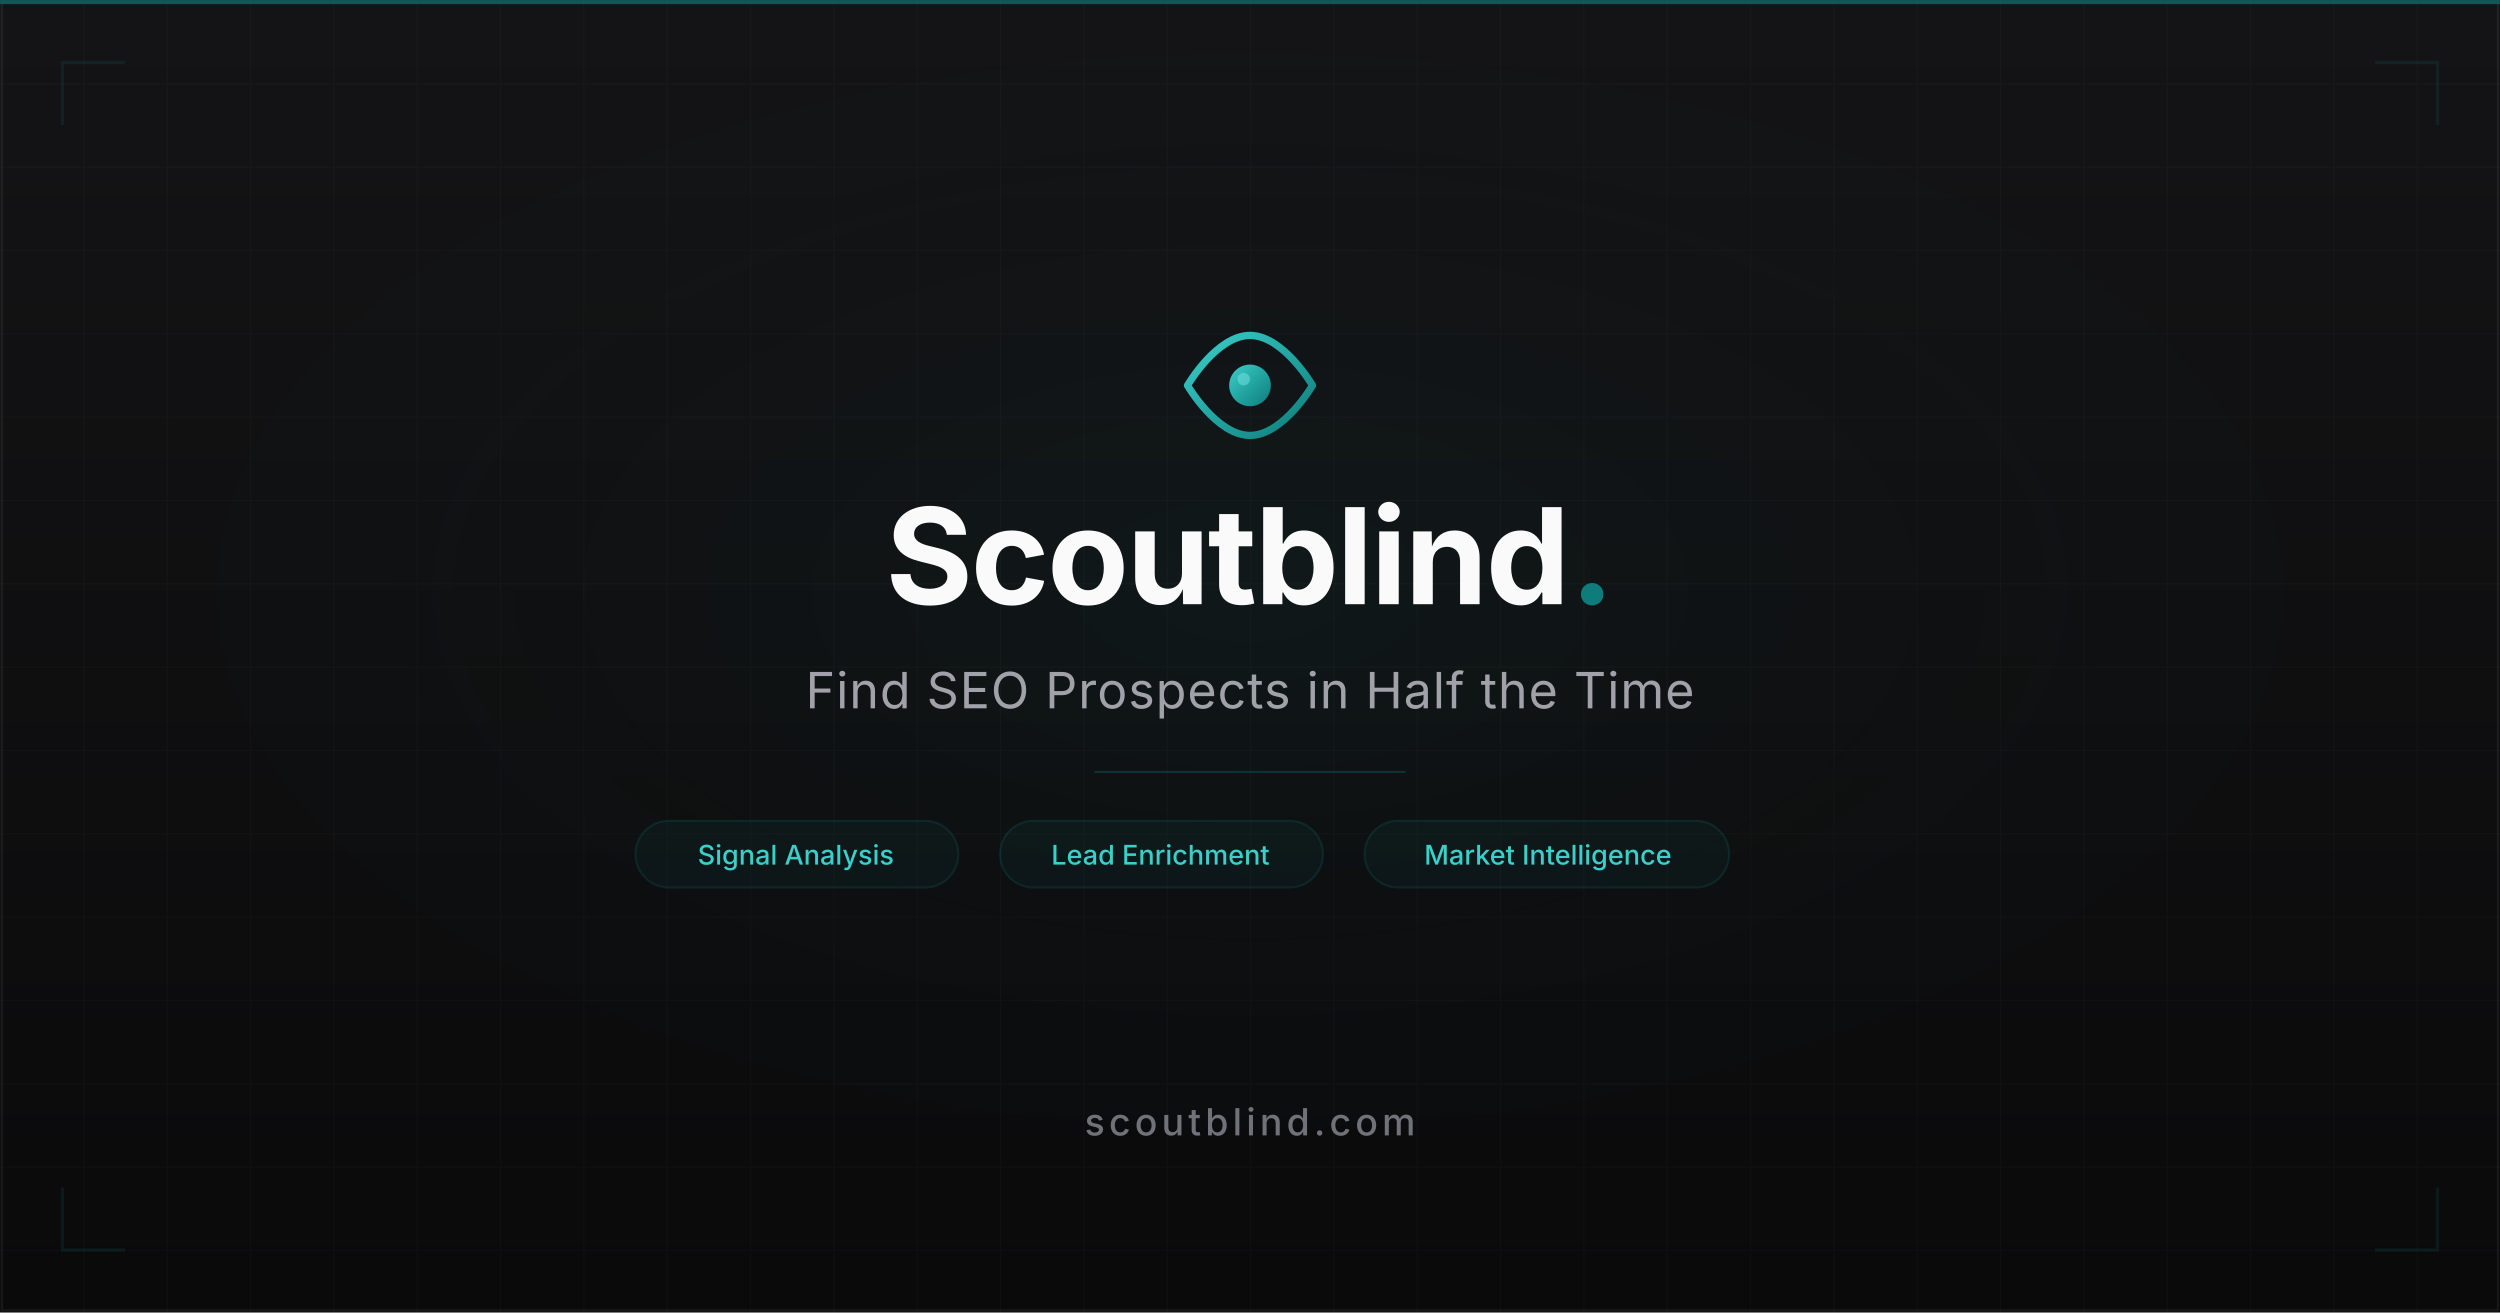
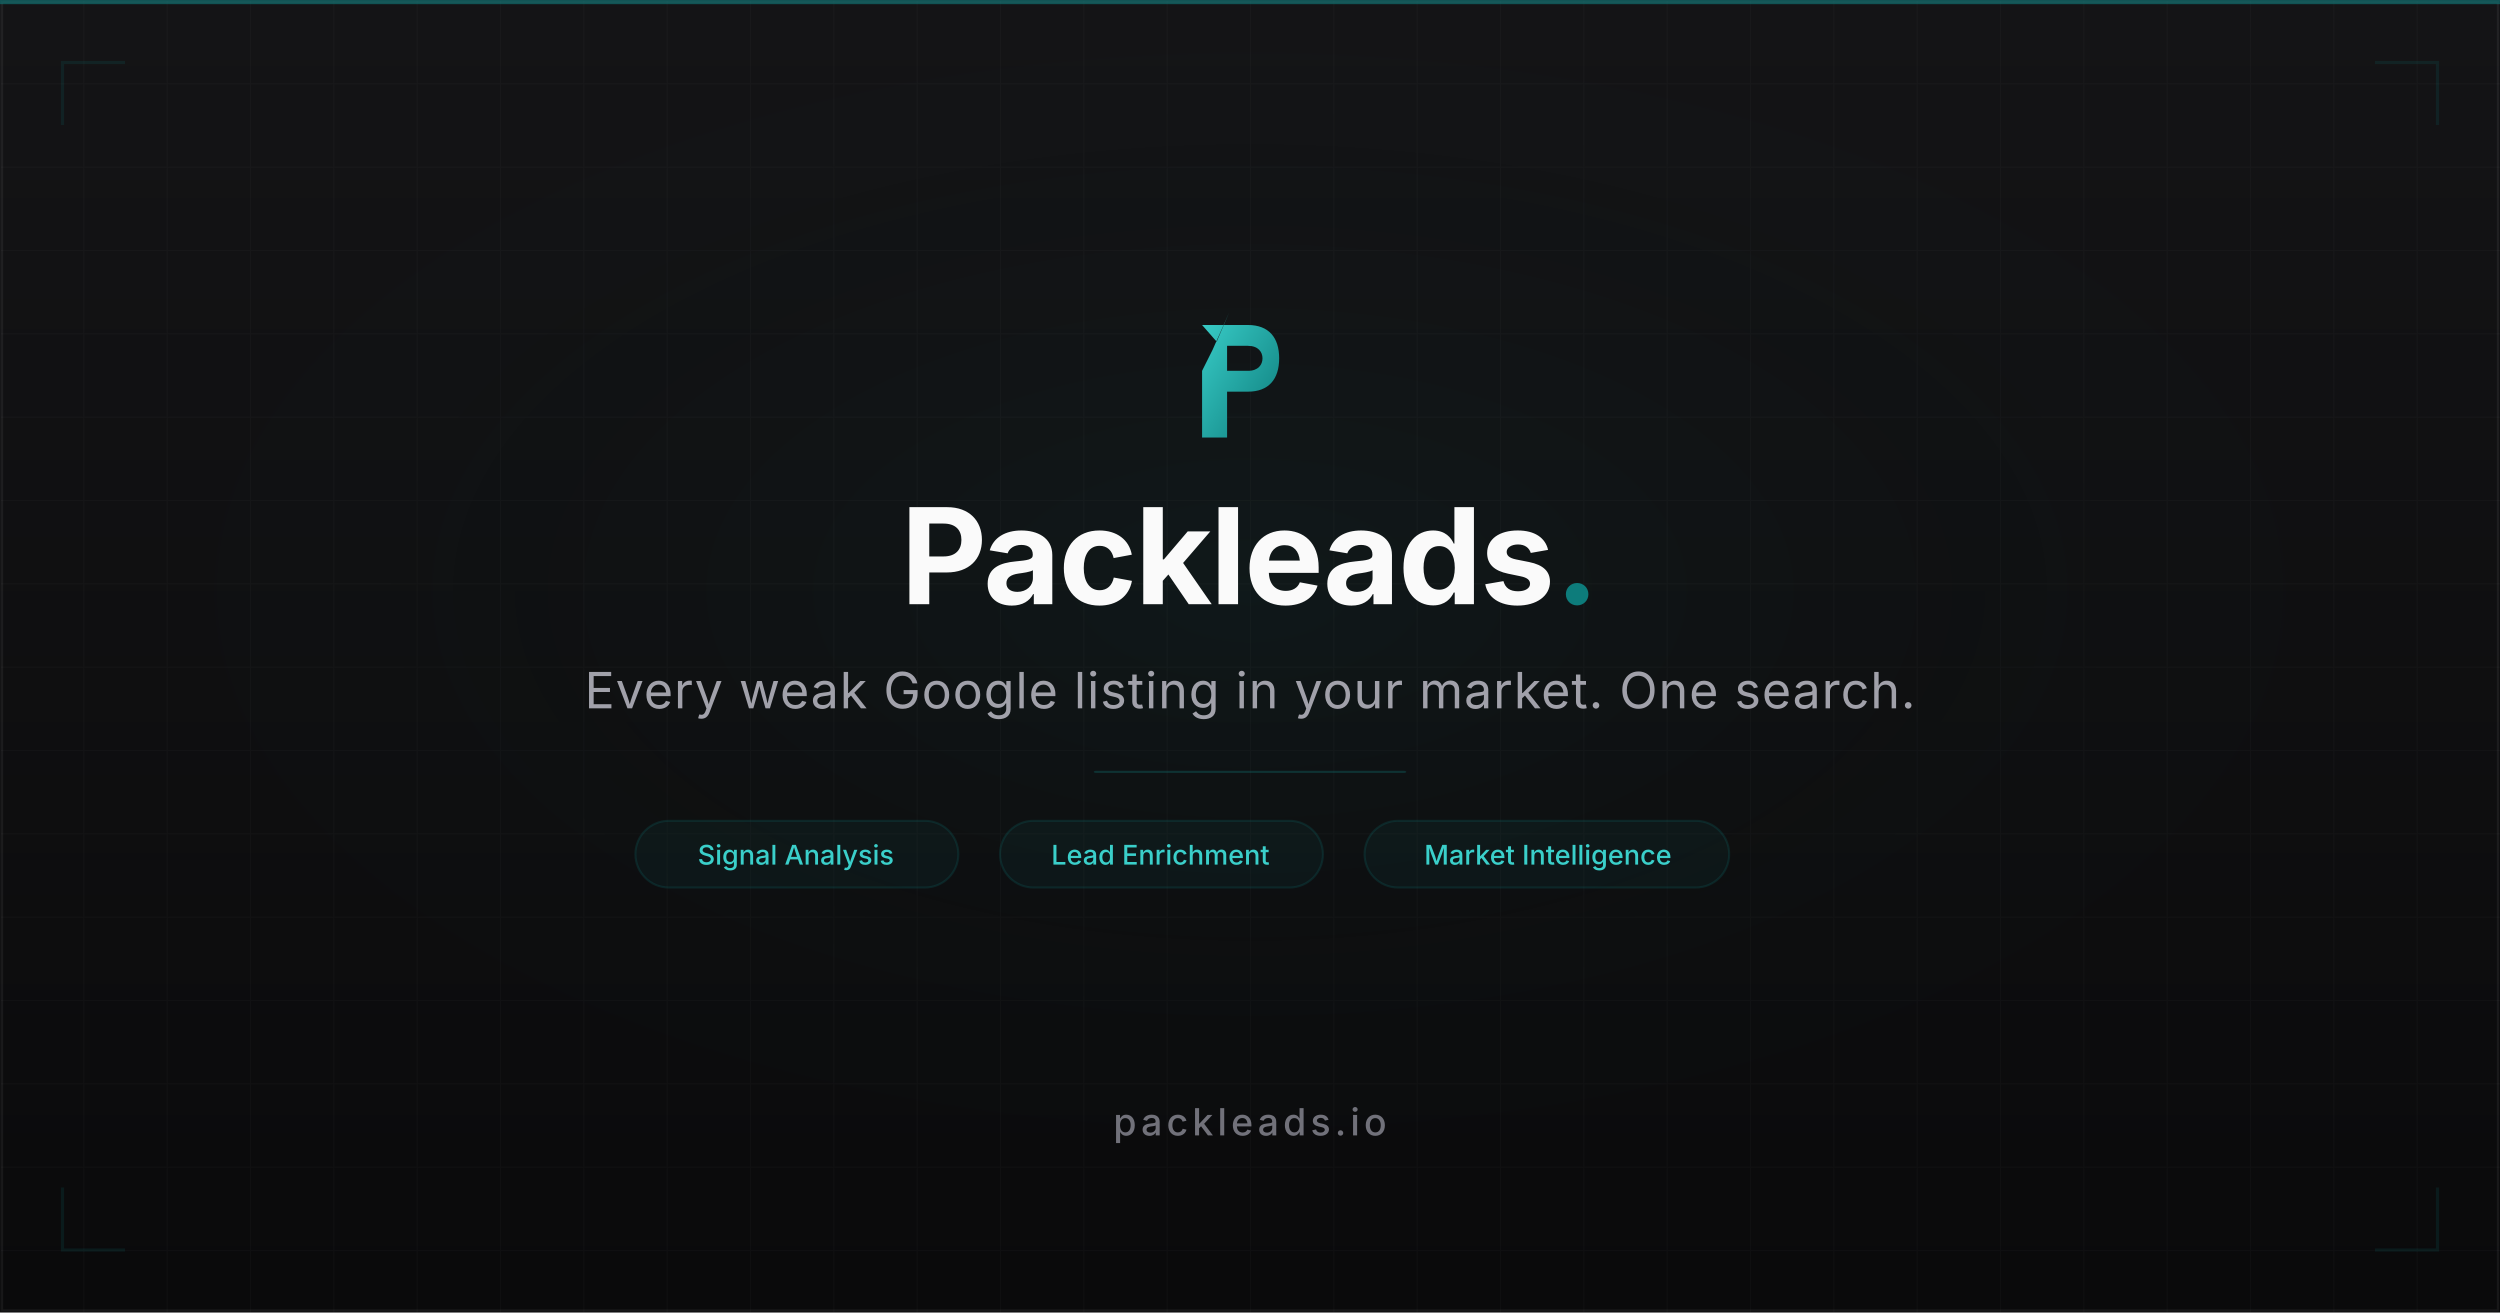
<svg xmlns="http://www.w3.org/2000/svg" width="1200" height="630" viewBox="0 0 1200 630" fill="none">
  <defs>
    <radialGradient id="glow" cx="50%" cy="45%" r="50%">
      <stop offset="0%" stop-color="#0d7c7b" stop-opacity="0.08" />
      <stop offset="100%" stop-color="#0f0f10" stop-opacity="0" />
    </radialGradient>
    <linearGradient id="bgGrad" x1="0" y1="0" x2="0" y2="1">
      <stop offset="0%" stop-color="#141416" />
      <stop offset="100%" stop-color="#0a0a0b" />
    </linearGradient>
    <linearGradient id="tealGrad" x1="0" y1="0" x2="1" y2="1">
      <stop offset="0%" stop-color="#3acfca" />
      <stop offset="100%" stop-color="#0d7c7b" />
    </linearGradient>
    <pattern id="grid" width="40" height="40" patternUnits="userSpaceOnUse">
      <path d="M 40 0 L 0 0 0 40" fill="none" stroke="#ffffff" stroke-opacity="0.02" stroke-width="1" />
    </pattern>
  </defs>
  <rect width="1200" height="630" fill="url(#bgGrad)" />
  <rect width="1200" height="630" fill="url(#grid)" />
  <rect width="1200" height="630" fill="url(#glow)" />
  <rect x="1" y="1" width="1198" height="628" rx="0" fill="none" stroke="#ffffff" stroke-opacity="0.06" />
  <rect x="0" y="0" width="1200" height="2" fill="#0d7c7b" opacity="0.6" />
-   <g transform="translate(554, 145)">
-     <path d="M46 16C30 16 16 40 16 40s14 24 30 24 30-24 30-24-14-24-30-24z" stroke="url(#tealGrad)" stroke-width="3.5" fill="none" stroke-linecap="round" stroke-linejoin="round" />
-     <circle cx="46" cy="40" r="10" fill="url(#tealGrad)" />
-     <circle cx="43" cy="37" r="3" fill="#78e3de" opacity="0.5" />
+   <g transform="translate(554, 140)">
+     <path fill-rule="evenodd" d="       M23 70 L23 38 L28 28 L36 10 L30 24 L23 16       L45 16 C55 16 60 22 60 32 C60 42 55 48 45 48       L35 48 L35 70 Z       M35 26 L45 26 C50 26 52 29 52 32 C52 35 50 38 45 38 L35 38 Z     " fill="url(#tealGrad)" />
  </g>
-   <text x="600" y="290" text-anchor="middle" font-family="'Outfit', 'Inter', system-ui, -apple-system, sans-serif" font-size="64" font-weight="700" fill="#fafafa" letter-spacing="-1">
-     Scoutblind<tspan fill="#0d7c7b">.</tspan>
+   <text x="600" y="290" text-anchor="middle" font-family="'General Sans', 'Inter', system-ui, -apple-system, sans-serif" font-size="64" font-weight="700" fill="#fafafa" letter-spacing="-1">
+     Packleads<tspan fill="#0d7c7b">.</tspan>
  </text>
-   <text x="600" y="340" text-anchor="middle" font-family="'Outfit', 'Inter', system-ui, -apple-system, sans-serif" font-size="24" font-weight="400" fill="#a1a1aa" letter-spacing="0.5">
-     Find SEO Prospects in Half the Time
+   <text x="600" y="340" text-anchor="middle" font-family="'General Sans', 'Inter', system-ui, -apple-system, sans-serif" font-size="24" font-weight="400" fill="#a1a1aa" letter-spacing="0.5">
+     Every weak Google listing in your market. One search.
  </text>
  <rect x="525" y="370" width="150" height="1" fill="#0d7c7b" opacity="0.3" rx="1" />
  <g transform="translate(600, 410)" text-anchor="middle">
    <rect x="-295" y="-16" width="155" height="32" rx="16" fill="#0d7c7b" fill-opacity="0.08" stroke="#0d7c7b" stroke-opacity="0.2" stroke-width="1" />
-     <text x="-218" y="5" font-family="'Outfit', 'Inter', system-ui, sans-serif" font-size="13" font-weight="500" fill="#3acfca">Signal Analysis</text>
+     <text x="-218" y="5" font-family="'General Sans', 'Inter', system-ui, sans-serif" font-size="13" font-weight="500" fill="#3acfca">Signal Analysis</text>
    <rect x="-120" y="-16" width="155" height="32" rx="16" fill="#0d7c7b" fill-opacity="0.08" stroke="#0d7c7b" stroke-opacity="0.2" stroke-width="1" />
-     <text x="-43" y="5" font-family="'Outfit', 'Inter', system-ui, sans-serif" font-size="13" font-weight="500" fill="#3acfca">Lead Enrichment</text>
+     <text x="-43" y="5" font-family="'General Sans', 'Inter', system-ui, sans-serif" font-size="13" font-weight="500" fill="#3acfca">Lead Enrichment</text>
    <rect x="55" y="-16" width="175" height="32" rx="16" fill="#0d7c7b" fill-opacity="0.08" stroke="#0d7c7b" stroke-opacity="0.2" stroke-width="1" />
-     <text x="143" y="5" font-family="'Outfit', 'Inter', system-ui, sans-serif" font-size="13" font-weight="500" fill="#3acfca">Market Intelligence</text>
+     <text x="143" y="5" font-family="'General Sans', 'Inter', system-ui, sans-serif" font-size="13" font-weight="500" fill="#3acfca">Market Intelligence</text>
  </g>
-   <text x="600" y="545" text-anchor="middle" font-family="'Outfit', 'Inter', system-ui, -apple-system, sans-serif" font-size="18" font-weight="500" fill="#71717a" letter-spacing="2">
-     scoutblind.com
+   <text x="600" y="545" text-anchor="middle" font-family="'General Sans', 'Inter', system-ui, -apple-system, sans-serif" font-size="18" font-weight="500" fill="#71717a" letter-spacing="2">
+     packleads.io
  </text>
  <path d="M30 60 L30 30 L60 30" stroke="#0d7c7b" stroke-opacity="0.15" stroke-width="1.5" fill="none" />
  <path d="M1170 60 L1170 30 L1140 30" stroke="#0d7c7b" stroke-opacity="0.15" stroke-width="1.5" fill="none" />
  <path d="M30 570 L30 600 L60 600" stroke="#0d7c7b" stroke-opacity="0.15" stroke-width="1.5" fill="none" />
  <path d="M1170 570 L1170 600 L1140 600" stroke="#0d7c7b" stroke-opacity="0.15" stroke-width="1.5" fill="none" />
</svg>
